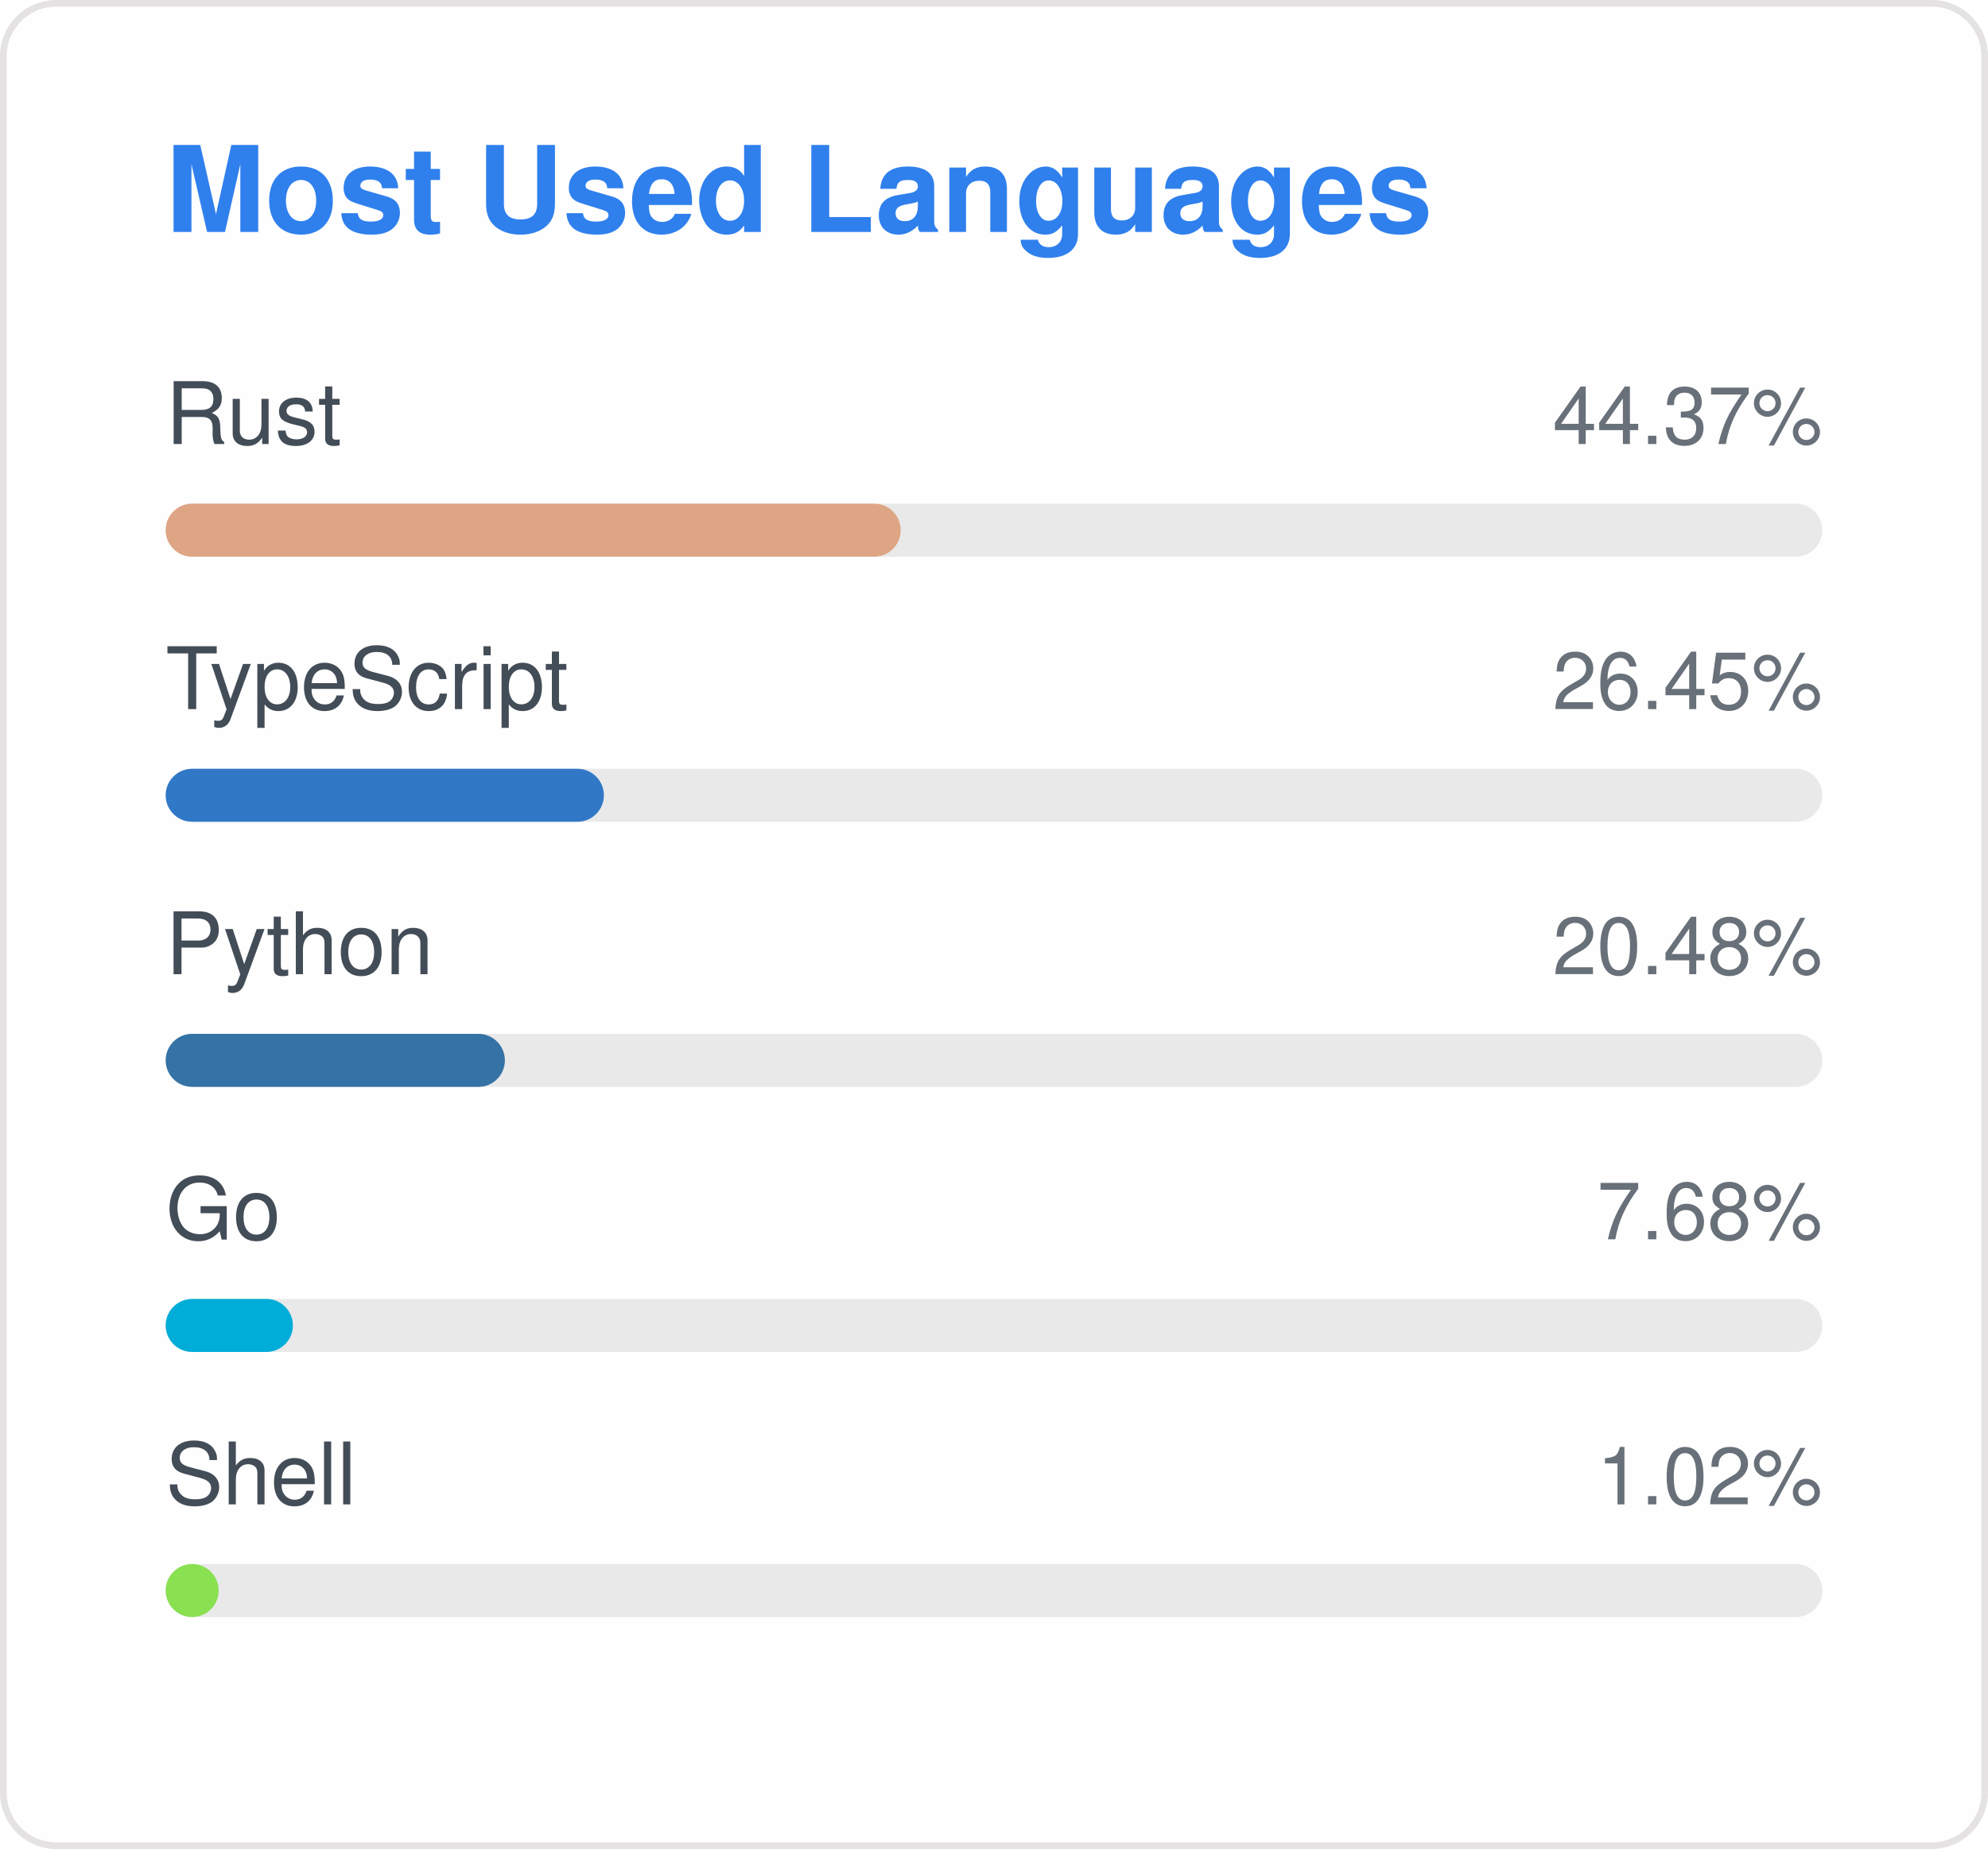
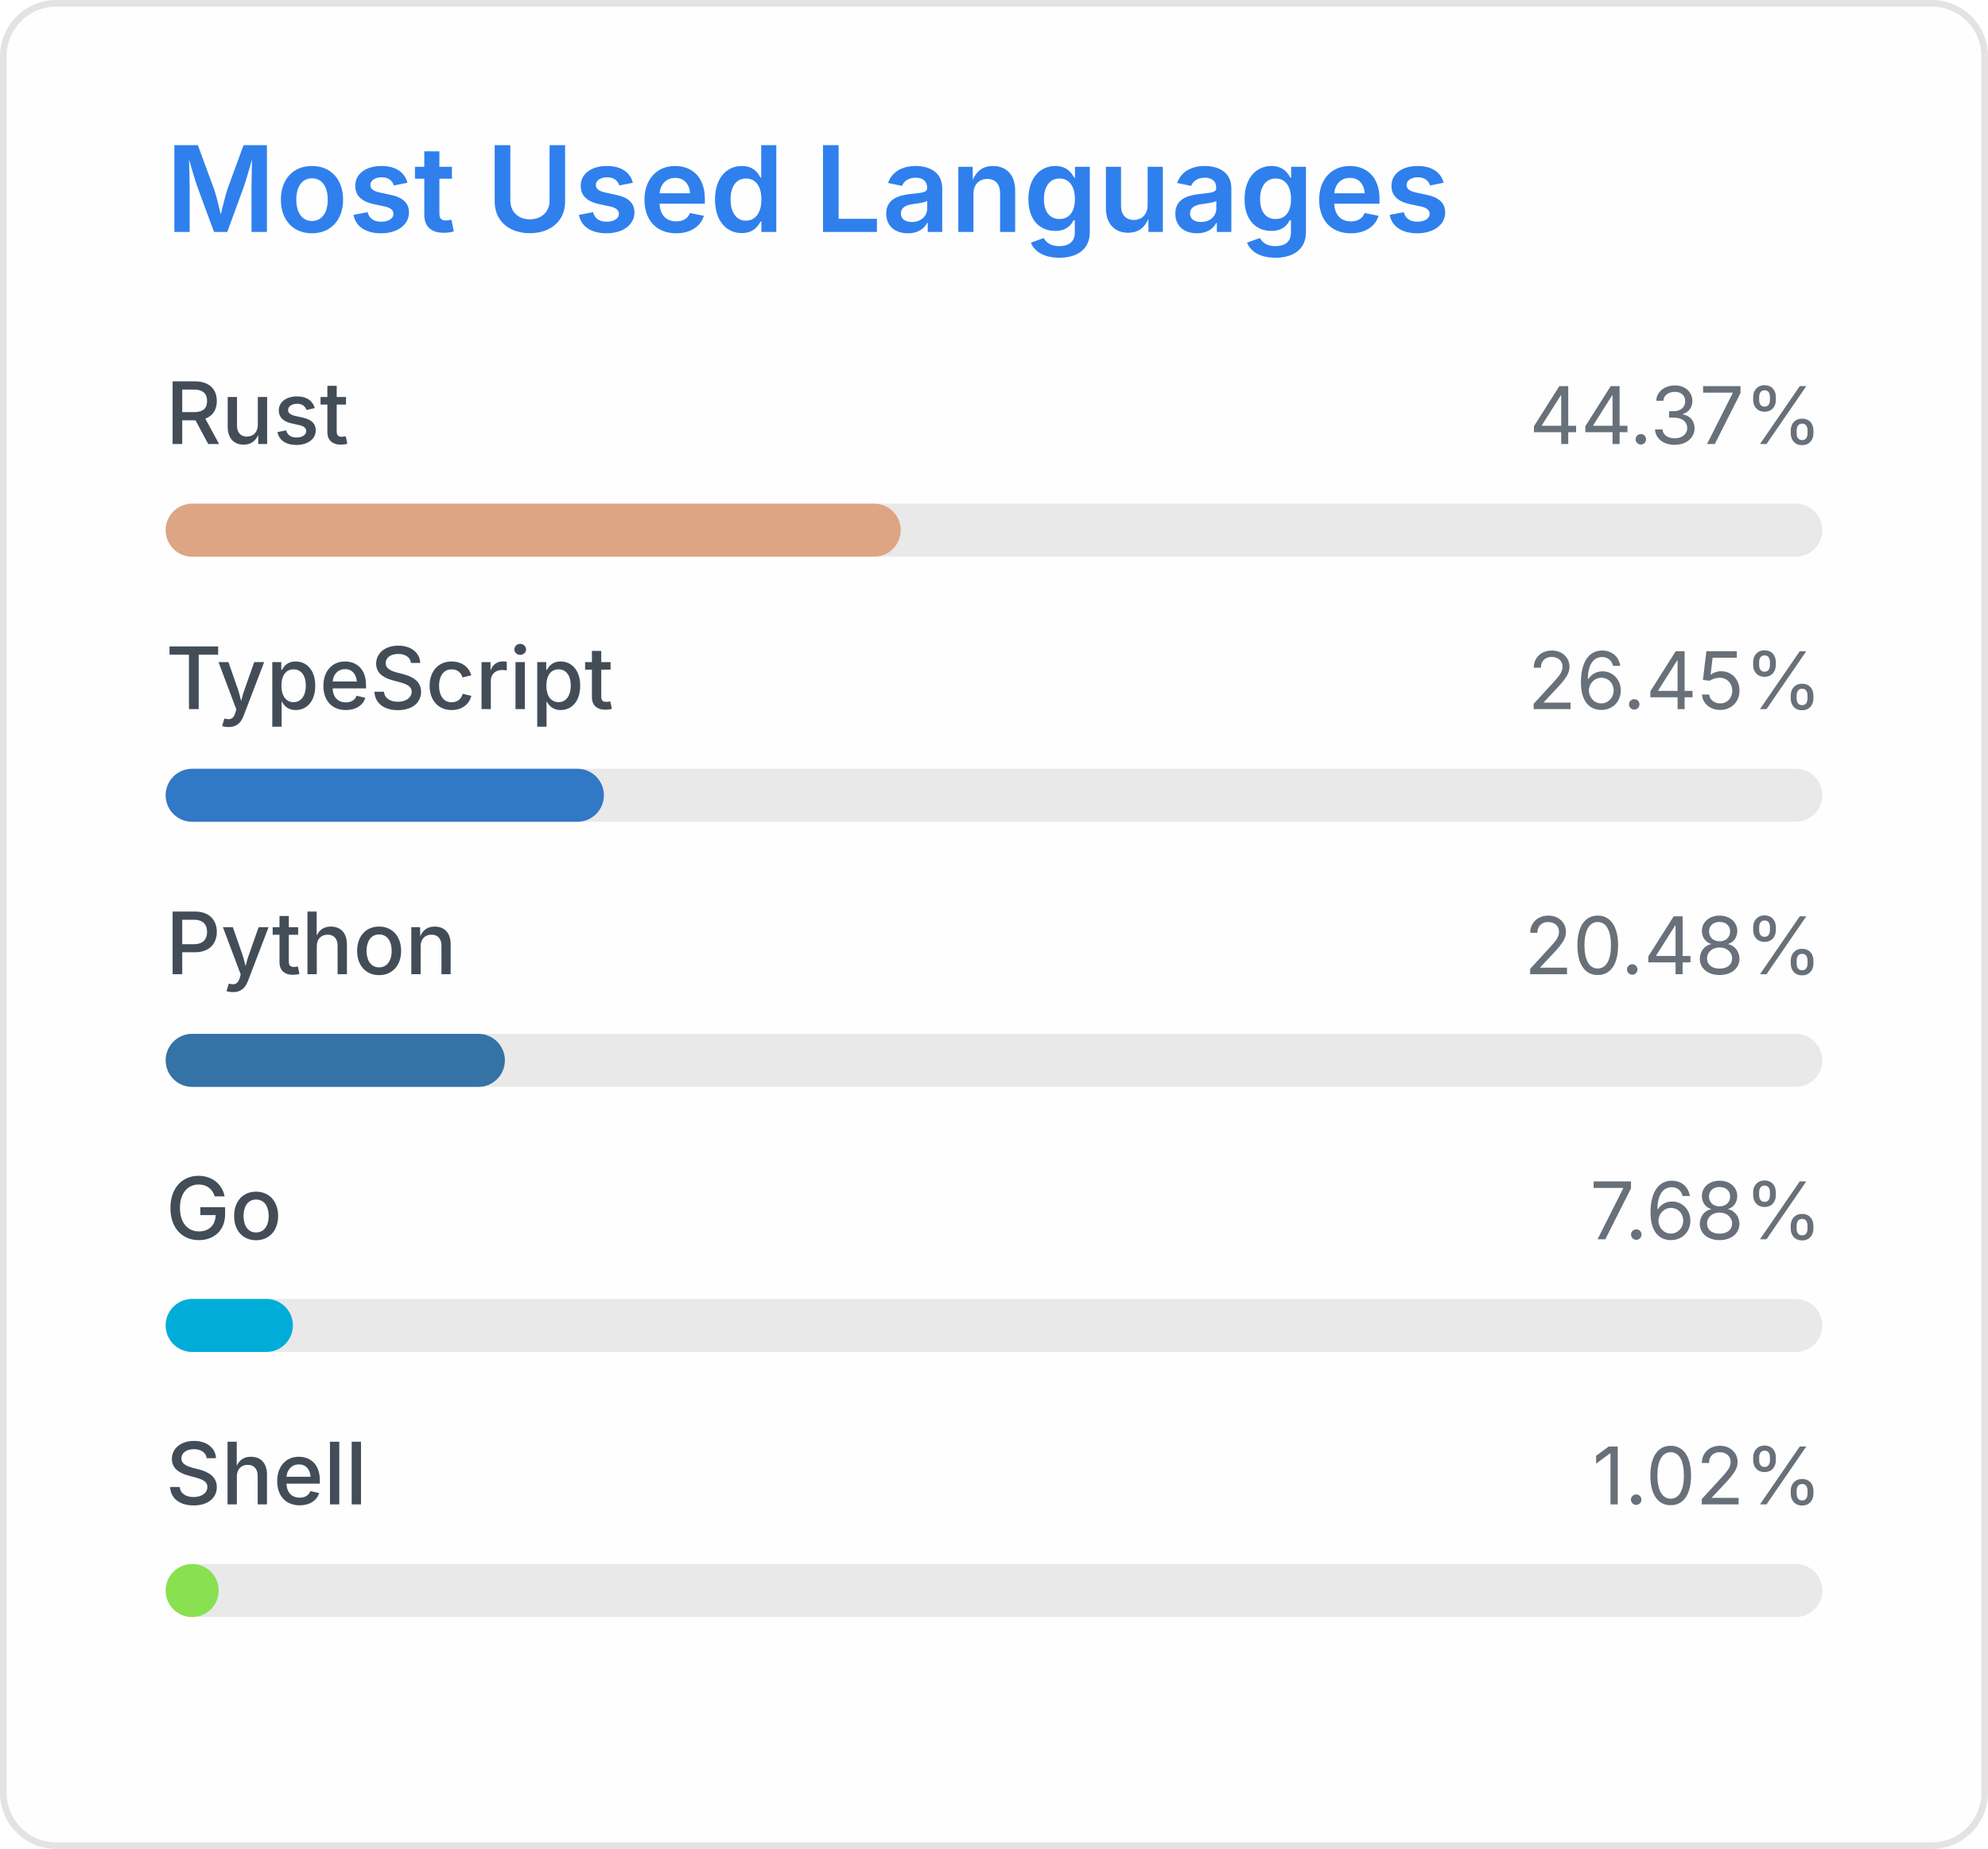
<svg xmlns="http://www.w3.org/2000/svg" width="300" height="279" viewBox="0 0 300 279" role="img">
  <rect x="0.5" y="0.5" rx="8" width="299" height="278" fill="#fffefe" stroke="#e4e2e2" />
-   <g font-family="ui-sans-serif,system-ui,-apple-system,Segoe UI,Helvetica,sans-serif" font-feature-settings="'tnum'">
+   <g font-family="Inter,ui-sans-serif,system-ui,-apple-system,BlinkMacSystemFont,Segoe UI,Roboto,Helvetica,Arial,sans-serif" font-feature-settings="'tnum'">
    <text x="25" y="35" fill="#2f80ed" font-size="18" font-weight="600">Most Used Languages</text>
    <text x="25" y="67" fill="#434d58" font-size="13" font-weight="500">Rust</text>
    <text x="275" y="67" text-anchor="end" fill="#434d58" fill-opacity="0.8" font-size="12">44.37%</text>
    <rect x="25" y="76" width="250" height="8" rx="4" fill="#434d58" fill-opacity="0.12" />
    <rect x="25" y="76" width="110.92" height="8" rx="4" fill="#dea584" />
    <text x="25" y="107" fill="#434d58" font-size="13" font-weight="500">TypeScript</text>
    <text x="275" y="107" text-anchor="end" fill="#434d58" fill-opacity="0.8" font-size="12">26.45%</text>
    <rect x="25" y="116" width="250" height="8" rx="4" fill="#434d58" fill-opacity="0.12" />
    <rect x="25" y="116" width="66.13" height="8" rx="4" fill="#3178c6" />
    <text x="25" y="147" fill="#434d58" font-size="13" font-weight="500">Python</text>
    <text x="275" y="147" text-anchor="end" fill="#434d58" fill-opacity="0.8" font-size="12">20.48%</text>
    <rect x="25" y="156" width="250" height="8" rx="4" fill="#434d58" fill-opacity="0.12" />
    <rect x="25" y="156" width="51.19" height="8" rx="4" fill="#3572a5" />
    <text x="25" y="187" fill="#434d58" font-size="13" font-weight="500">Go</text>
    <text x="275" y="187" text-anchor="end" fill="#434d58" fill-opacity="0.8" font-size="12">7.68%</text>
    <rect x="25" y="196" width="250" height="8" rx="4" fill="#434d58" fill-opacity="0.12" />
    <rect x="25" y="196" width="19.2" height="8" rx="4" fill="#00add8" />
    <text x="25" y="227" fill="#434d58" font-size="13" font-weight="500">Shell</text>
    <text x="275" y="227" text-anchor="end" fill="#434d58" fill-opacity="0.8" font-size="12">1.02%</text>
    <rect x="25" y="236" width="250" height="8" rx="4" fill="#434d58" fill-opacity="0.12" />
    <rect x="25" y="236" width="8" height="8" rx="4" fill="#89e051" />
  </g>
</svg>
